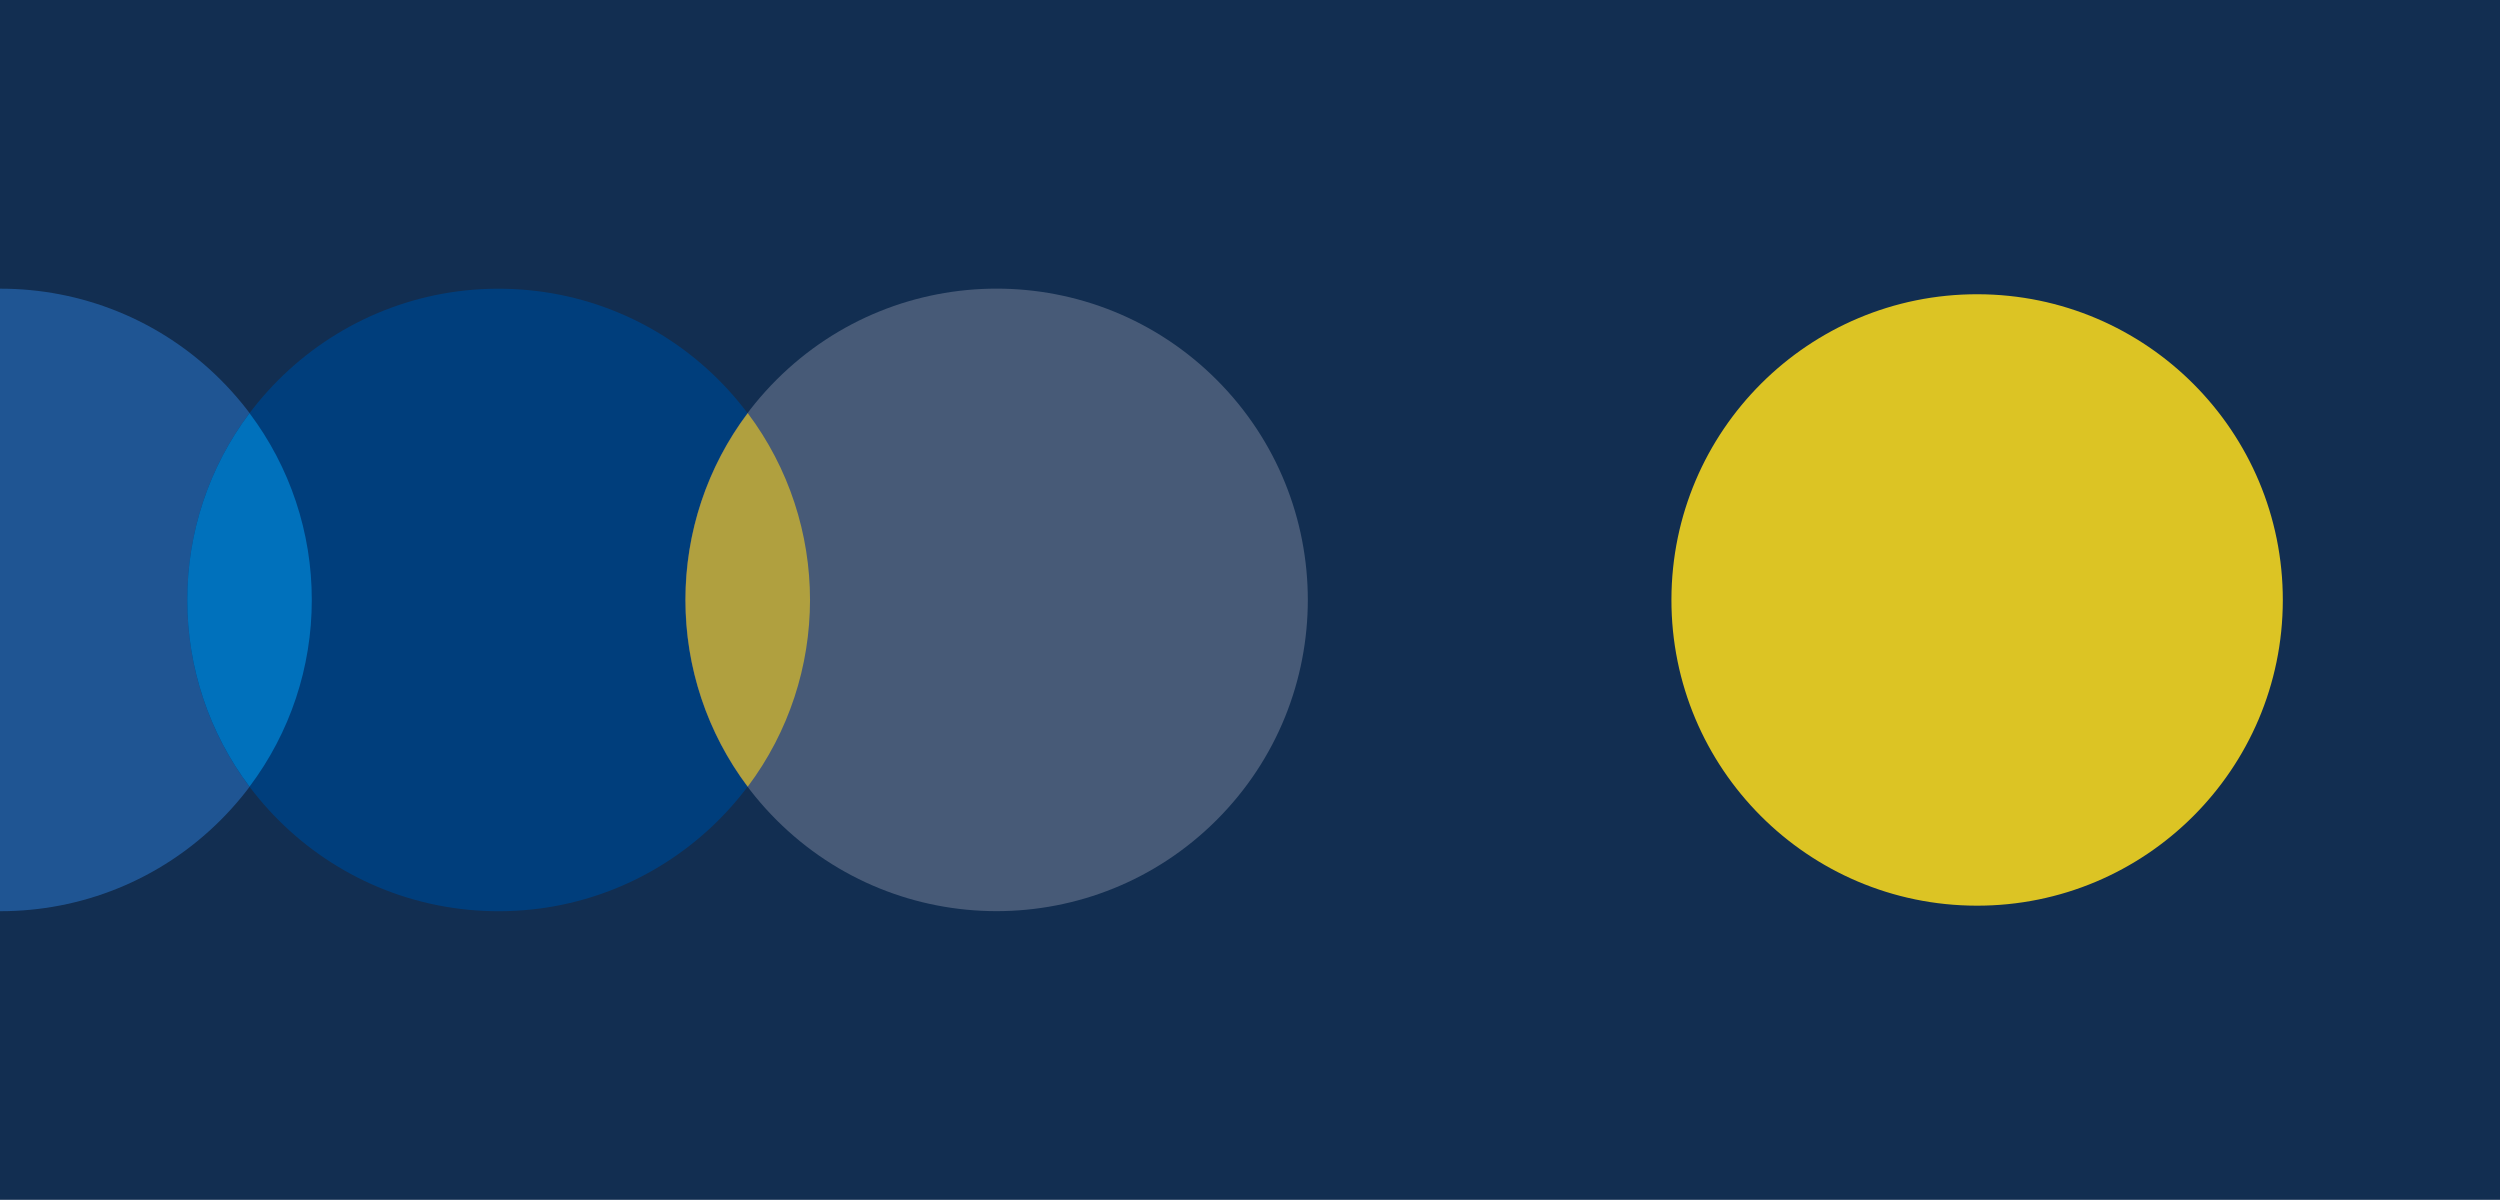
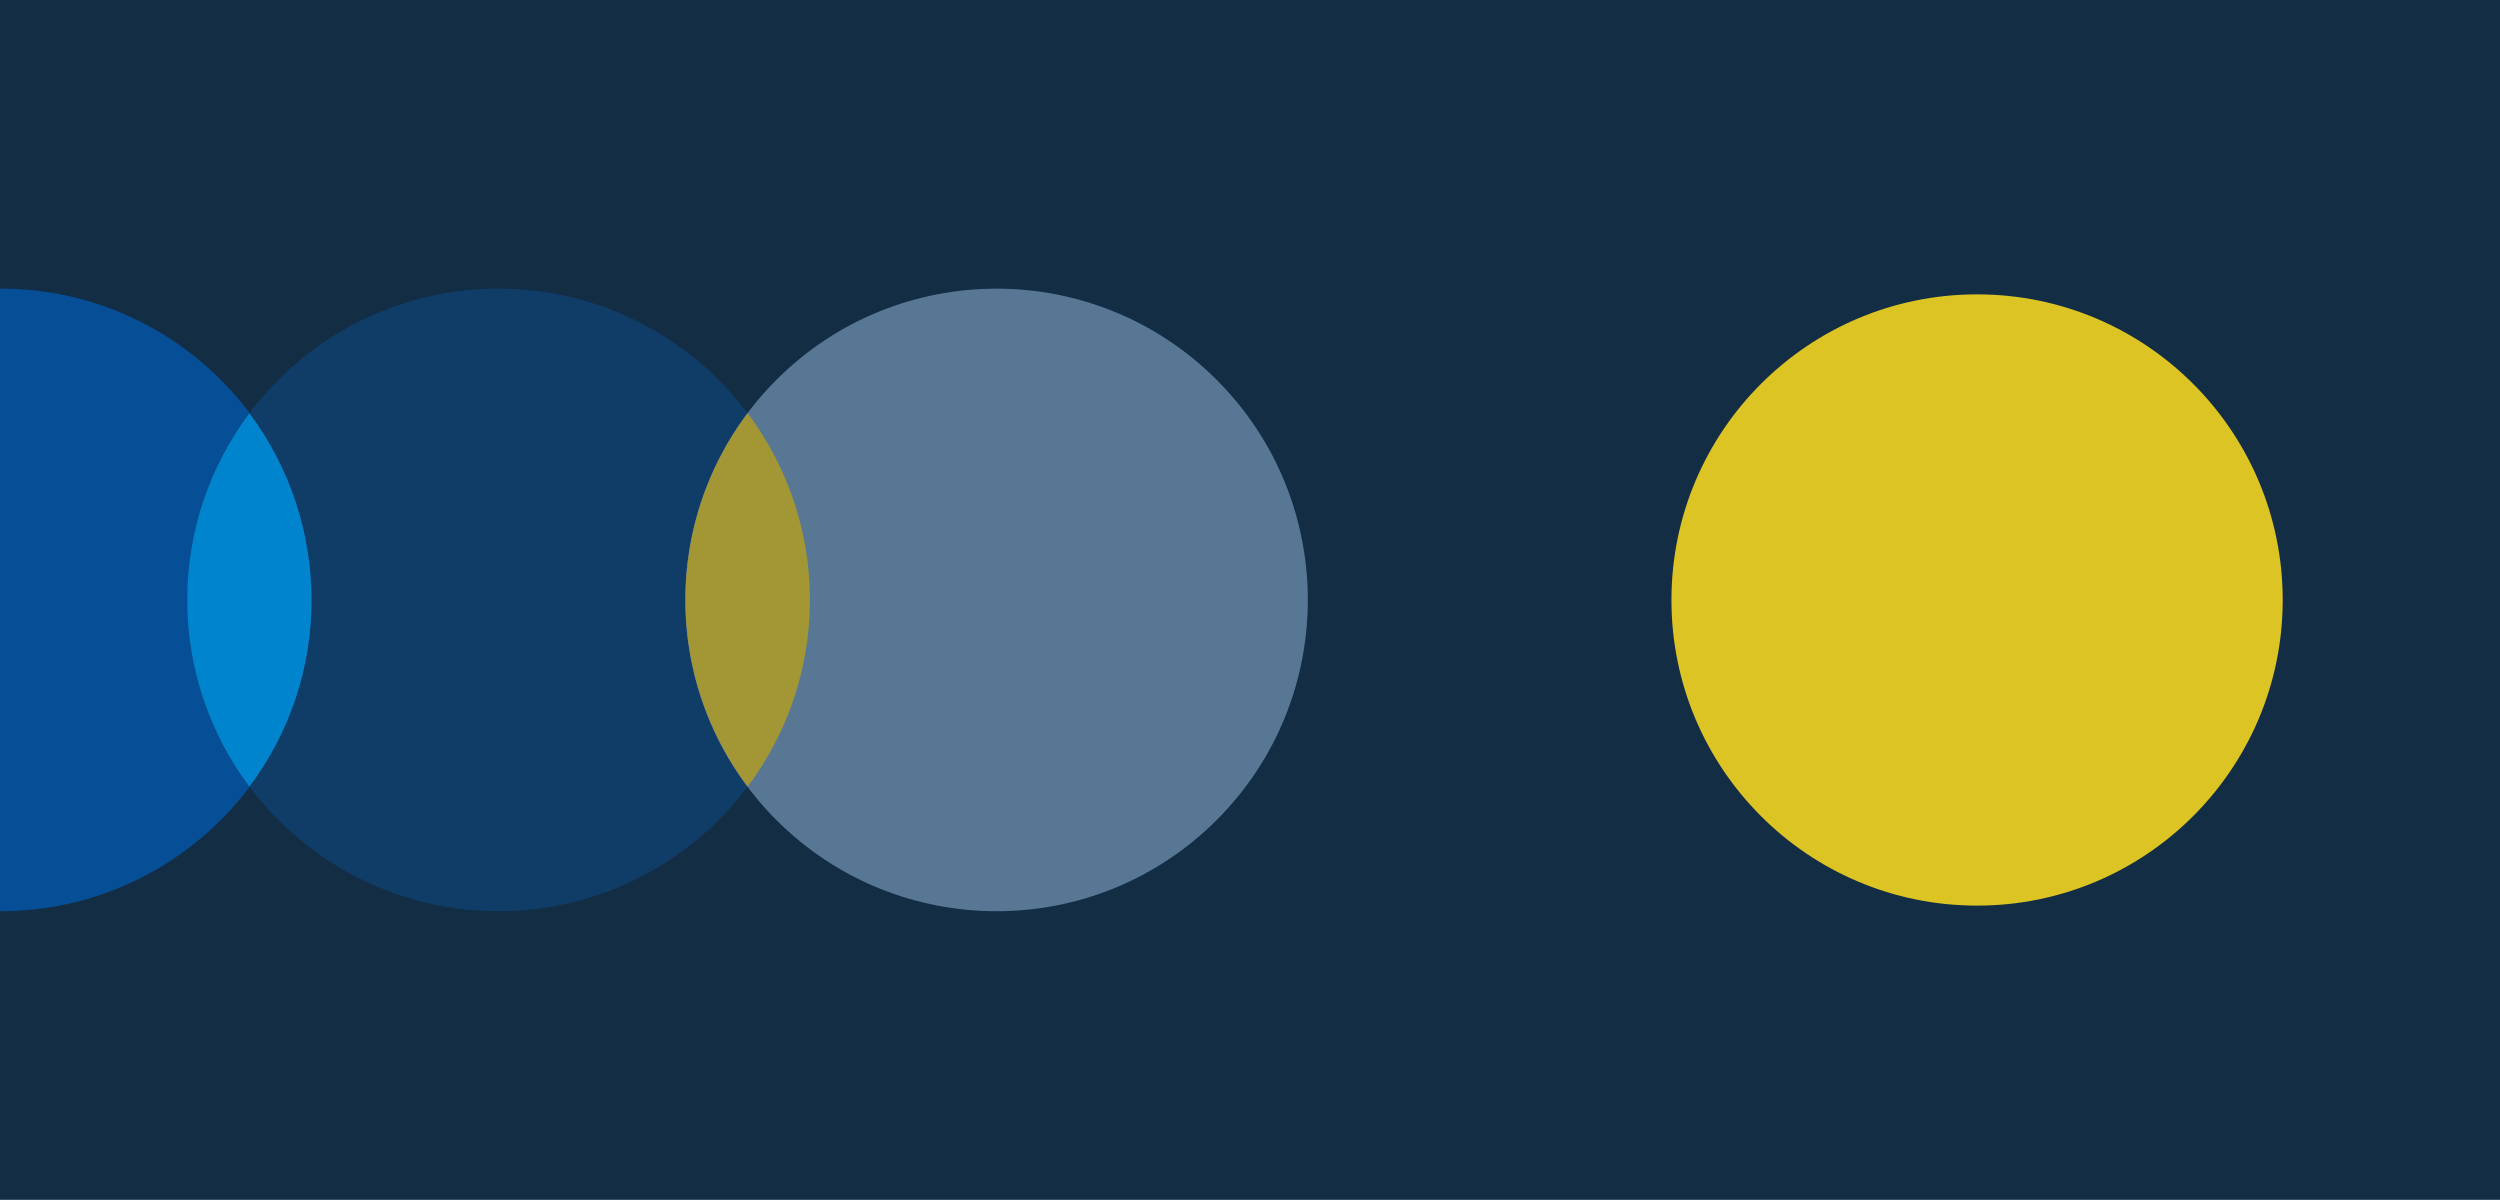
- <svg xmlns="http://www.w3.org/2000/svg" id="Layer_1" data-name="Layer 1" viewBox="0 0 1146 550">
-   <defs>
-     <style>.cls-1{fill:#122e51;}.cls-2{fill:#dcc424;}.cls-3{fill:#1f5593;}.cls-4{fill:#003e7c;}.cls-5{fill:#0071bc;}.cls-6{fill:#475a77;}.cls-7{fill:#b0a03f;}</style>
-   </defs>
-   <rect class="cls-1" width="1146" height="550" />
-   <ellipse class="cls-2" cx="906.25" cy="275" rx="140.14" ry="140.13" transform="translate(629.89 1180.84) rotate(-89.91)" />
-   <circle class="cls-3" cx="0.28" cy="275.01" r="142.68" transform="translate(-194.38 80.75) rotate(-45)" />
-   <circle class="cls-4" cx="228.53" cy="275.01" r="142.68" transform="translate(-51.35 497.55) rotate(-88.76)" />
-   <path class="cls-5" d="M85.85,275a142.06,142.06,0,0,0,28.53,85.61A142,142,0,0,0,142.92,275a142,142,0,0,0-28.54-85.61A142.08,142.08,0,0,0,85.85,275Z" />
-   <circle class="cls-6" cx="456.83" cy="274.99" r="142.68" transform="translate(-60.65 403.57) rotate(-45)" />
-   <path class="cls-7" d="M314.24,275a142.06,142.06,0,0,0,28.53,85.61,142.67,142.67,0,0,0,0-171.22A142.08,142.08,0,0,0,314.24,275Z" />
+ <svg xmlns="http://www.w3.org/2000/svg" version="1.1" id="Layer_1" x="0px" y="0px" viewBox="0 0 1146 550" style="enable-background:new 0 0 1146 550;" xml:space="preserve">
+   <style type="text/css">
+ 	.st0{fill:#122D44;}
+ 	.st1{fill:#DCC424;}
+ 	.st2{fill:#064E96;}
+ 	.st3{fill:#103C68;}
+ 	.st4{fill:#0084CE;}
+ 	.st5{fill:#577795;}
+ 	.st6{fill:#A39634;}
+ </style>
+   <rect class="st0" width="1146" height="550" />
+   <ellipse transform="matrix(1.570732e-03 -1 1 1.570732e-03 629.8669 1180.903)" class="st1" cx="906.3" cy="275" rx="140.1" ry="140.1" />
+   <circle class="st2" cx="0.3" cy="275" r="142.7" />
+   <circle class="st3" cx="228.5" cy="275" r="142.7" />
+   <path class="st4" d="M85.8,275c0,30.9,10,60.9,28.5,85.6c18.6-24.7,28.6-54.7,28.5-85.6c0-30.9-10-60.9-28.5-85.6  C95.8,214.1,85.8,244.1,85.8,275z" />
+   <ellipse transform="matrix(0.7071 -0.7071 0.7071 0.7071 -60.6462 403.5666)" class="st5" cx="456.8" cy="275" rx="142.7" ry="142.7" />
+   <path class="st6" d="M314.2,275c0,30.9,10,60.9,28.5,85.6c38.1-50.7,38.1-120.5,0-171.2C324.2,214.1,314.2,244.1,314.2,275z" />
</svg>
